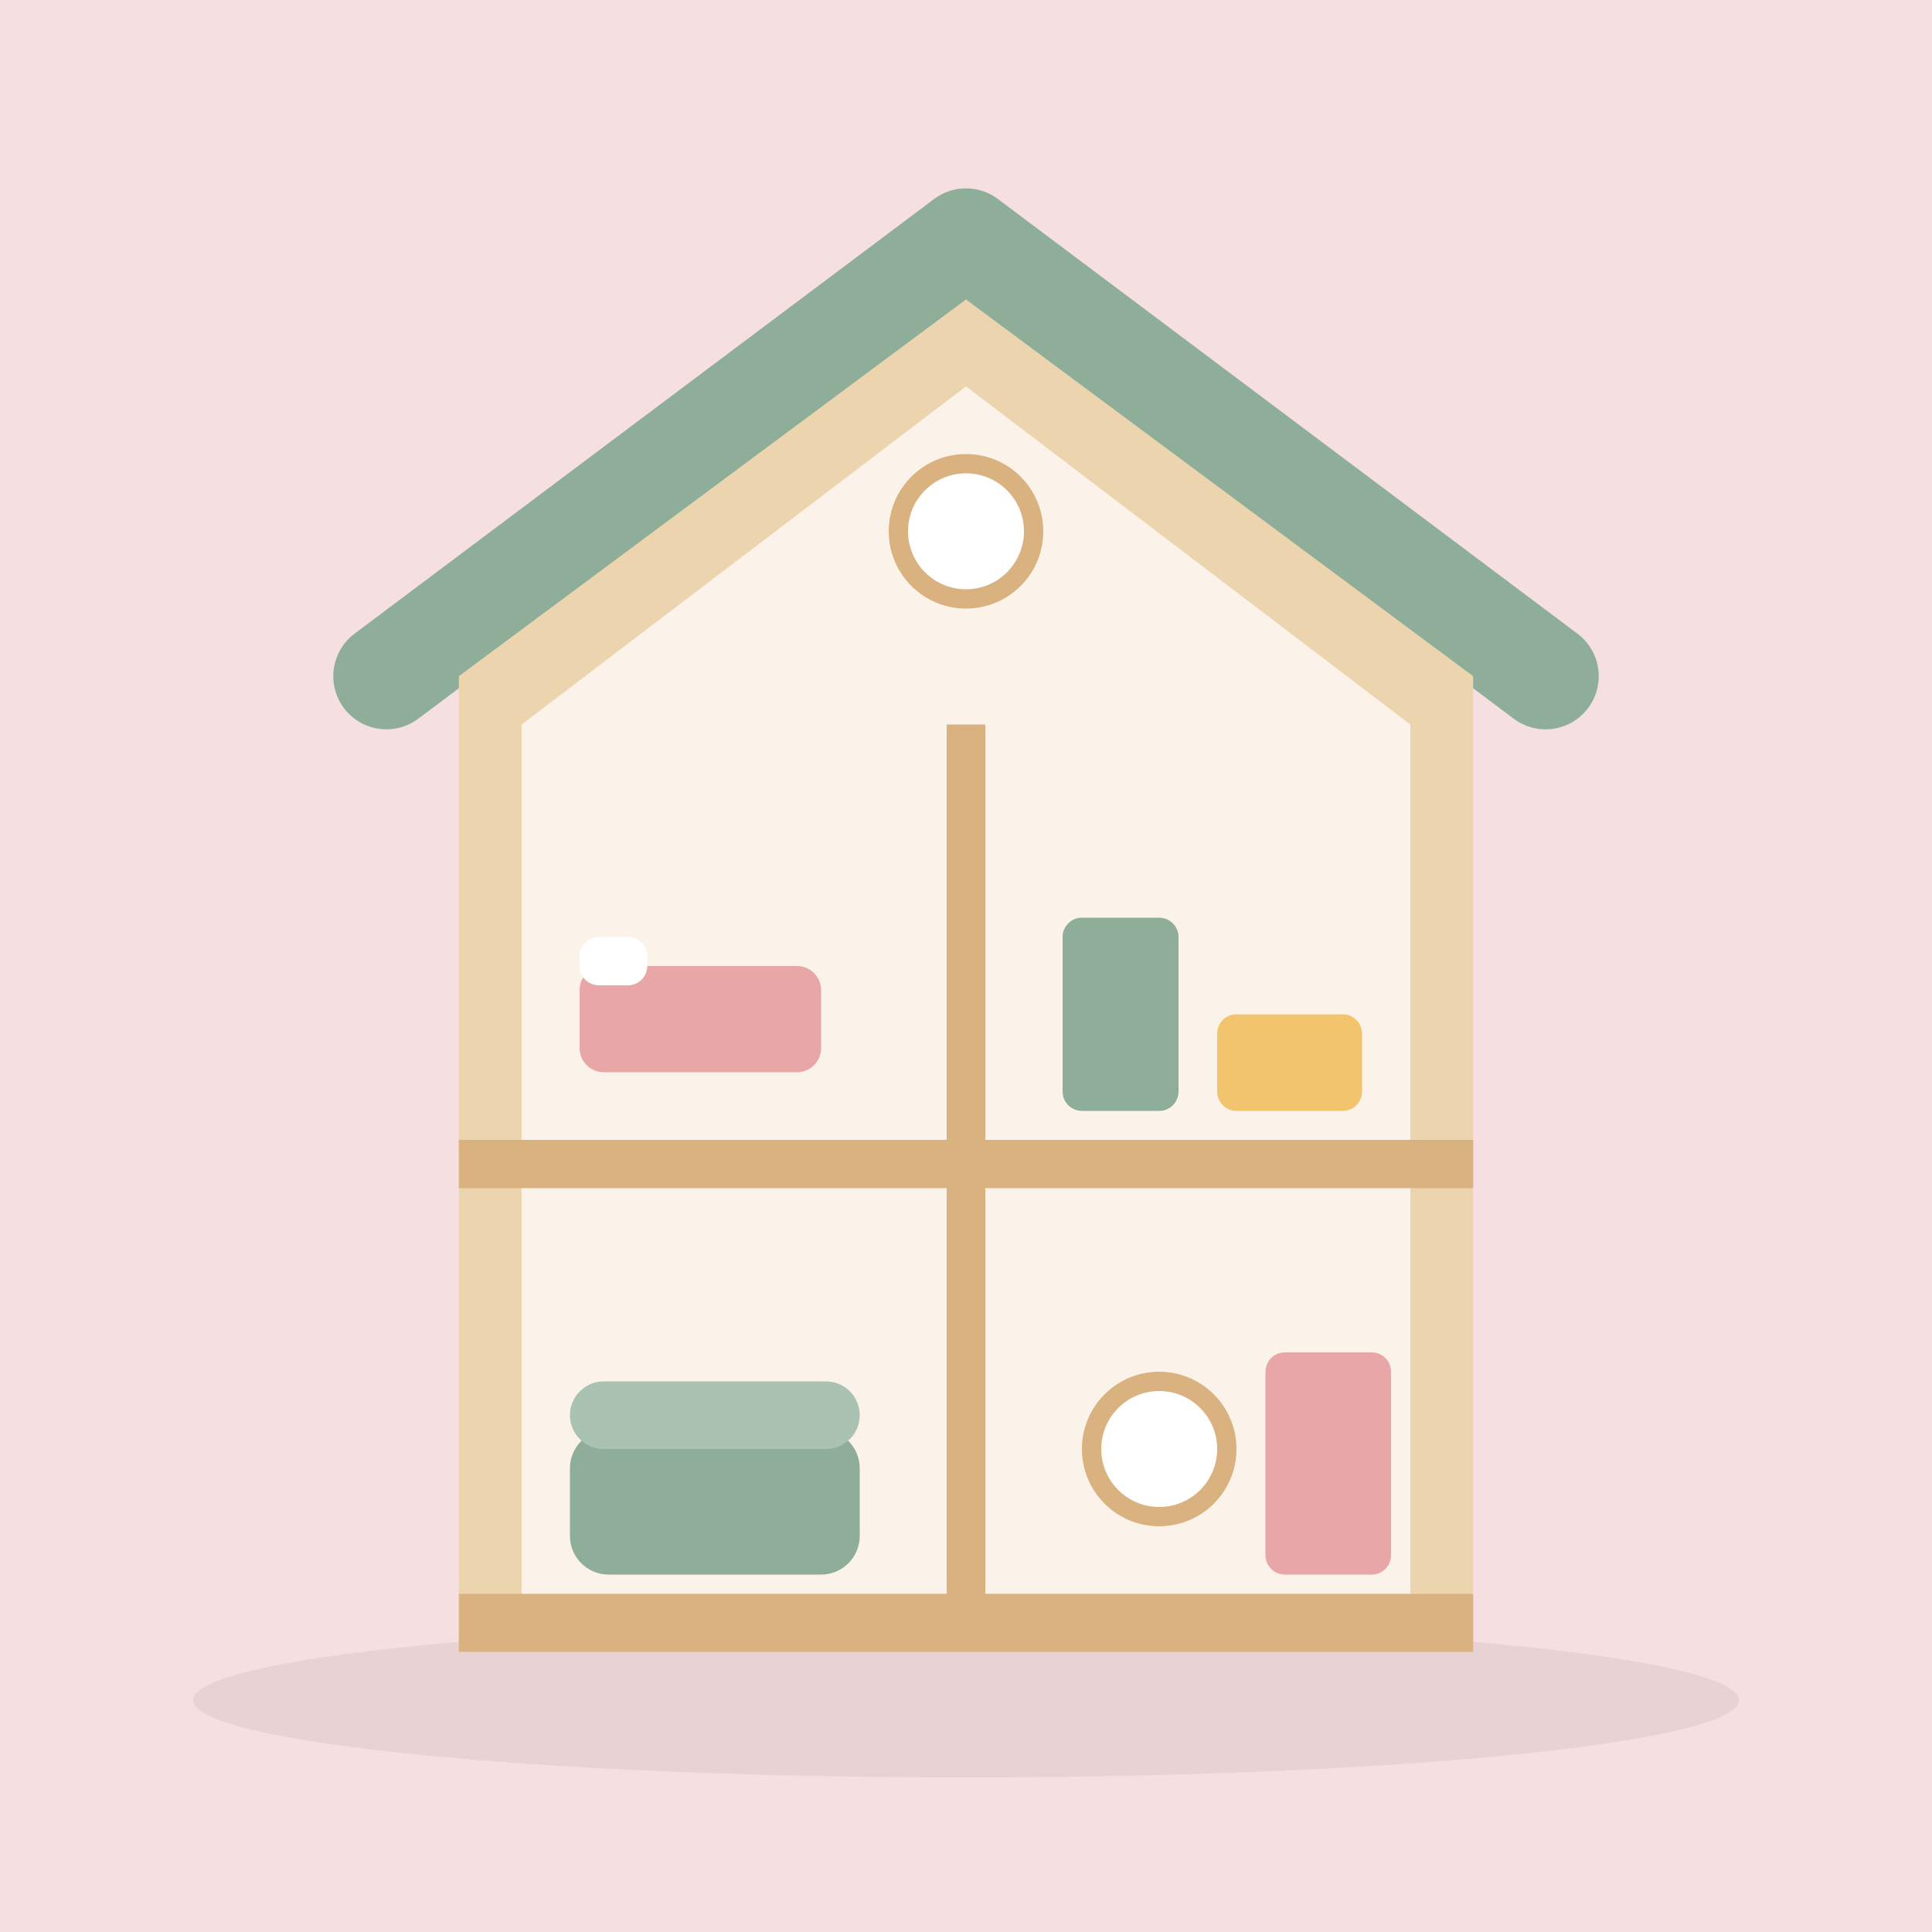
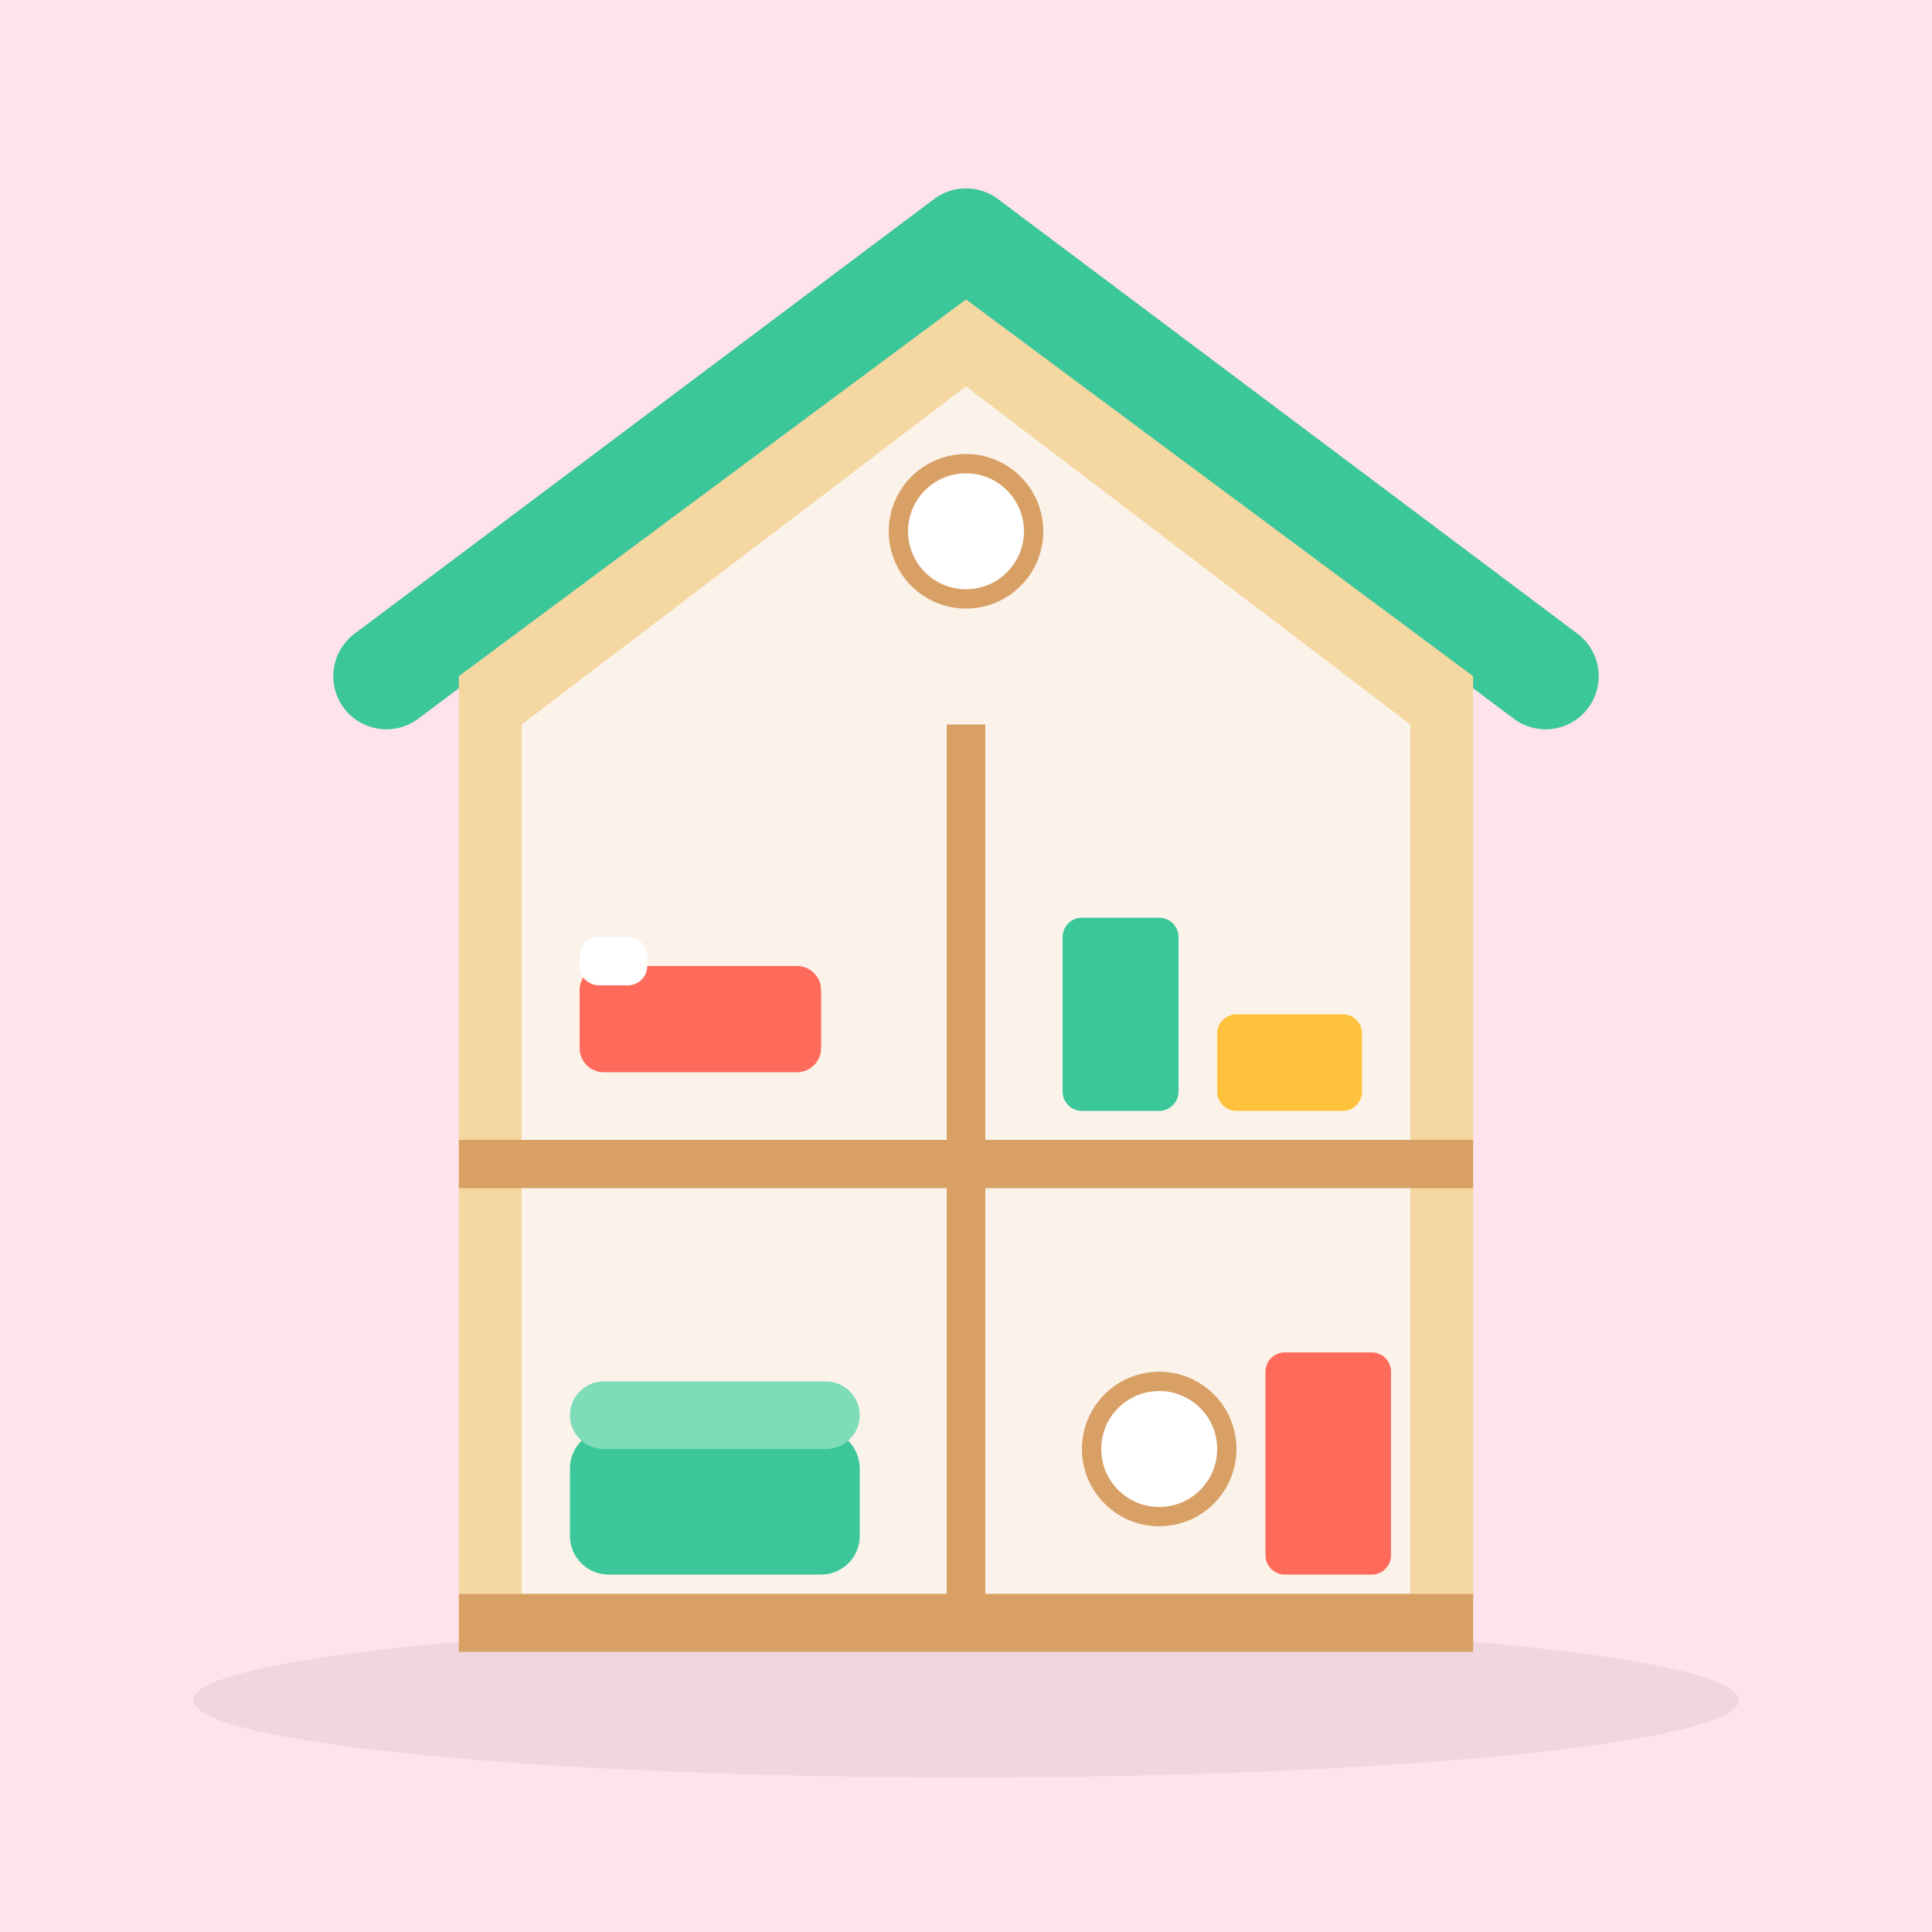
<svg xmlns="http://www.w3.org/2000/svg" viewBox="0 0 400 400">
-   <rect width="400" height="400" fill="#f6dfe0" />
+   <rect width="400" height="400" fill="#ffe3ec" />
  <ellipse cx="200" cy="352" rx="160" ry="16" fill="#000" opacity=".06" />
-   <path d="M80 140L200 50l120 90" fill="none" stroke="#8fae9a" stroke-width="22" stroke-linejoin="round" stroke-linecap="round" />
-   <path d="M95 140L200 62l105 78v200H95z" fill="#ecd5ae" />
+   <path d="M80 140L200 50l120 90" fill="none" stroke="#3cc79a" stroke-width="22" stroke-linejoin="round" stroke-linecap="round" />
+   <path d="M95 140L200 62l105 78v200H95z" fill="#f5d7a1" />
  <path d="M108 150l92-70 92 70v180H108z" fill="#fbf3ea" />
-   <rect x="95" y="236" width="210" height="10" fill="#d9b27f" />
-   <rect x="95" y="330" width="210" height="12" fill="#d9b27f" />
-   <rect x="196" y="150" width="8" height="186" fill="#d9b27f" />
-   <rect x="120" y="200" width="50" height="22" rx="5" fill="#e9a6a6" />
+   <rect x="95" y="236" width="210" height="10" fill="#d9a066" />
+   <rect x="95" y="330" width="210" height="12" fill="#d9a066" />
+   <rect x="196" y="150" width="8" height="186" fill="#d9a066" />
+   <rect x="120" y="200" width="50" height="22" rx="5" fill="#ff6b5b" />
  <rect x="120" y="194" width="14" height="10" rx="4" fill="#fff" />
-   <rect x="220" y="190" width="24" height="40" rx="4" fill="#8fae9a" />
-   <rect x="252" y="210" width="30" height="20" rx="4" fill="#f2c46d" />
-   <rect x="118" y="296" width="60" height="30" rx="8" fill="#8fae9a" />
-   <rect x="118" y="286" width="60" height="14" rx="7" fill="#a9c2b1" />
-   <circle cx="240" cy="300" r="14" fill="#fff" stroke="#d9b27f" stroke-width="4" />
-   <rect x="262" y="280" width="26" height="46" rx="4" fill="#e9a6a6" />
-   <rect x="186" y="96" width="28" height="28" rx="14" fill="#fff" stroke="#d9b27f" stroke-width="4" />
+   <rect x="220" y="190" width="24" height="40" rx="4" fill="#3cc79a" />
+   <rect x="252" y="210" width="30" height="20" rx="4" fill="#ffc23d" />
+   <rect x="118" y="296" width="60" height="30" rx="8" fill="#3cc79a" />
+   <rect x="118" y="286" width="60" height="14" rx="7" fill="#7fdcb9" />
+   <circle cx="240" cy="300" r="14" fill="#fff" stroke="#d9a066" stroke-width="4" />
+   <rect x="262" y="280" width="26" height="46" rx="4" fill="#ff6b5b" />
+   <rect x="186" y="96" width="28" height="28" rx="14" fill="#fff" stroke="#d9a066" stroke-width="4" />
</svg>
